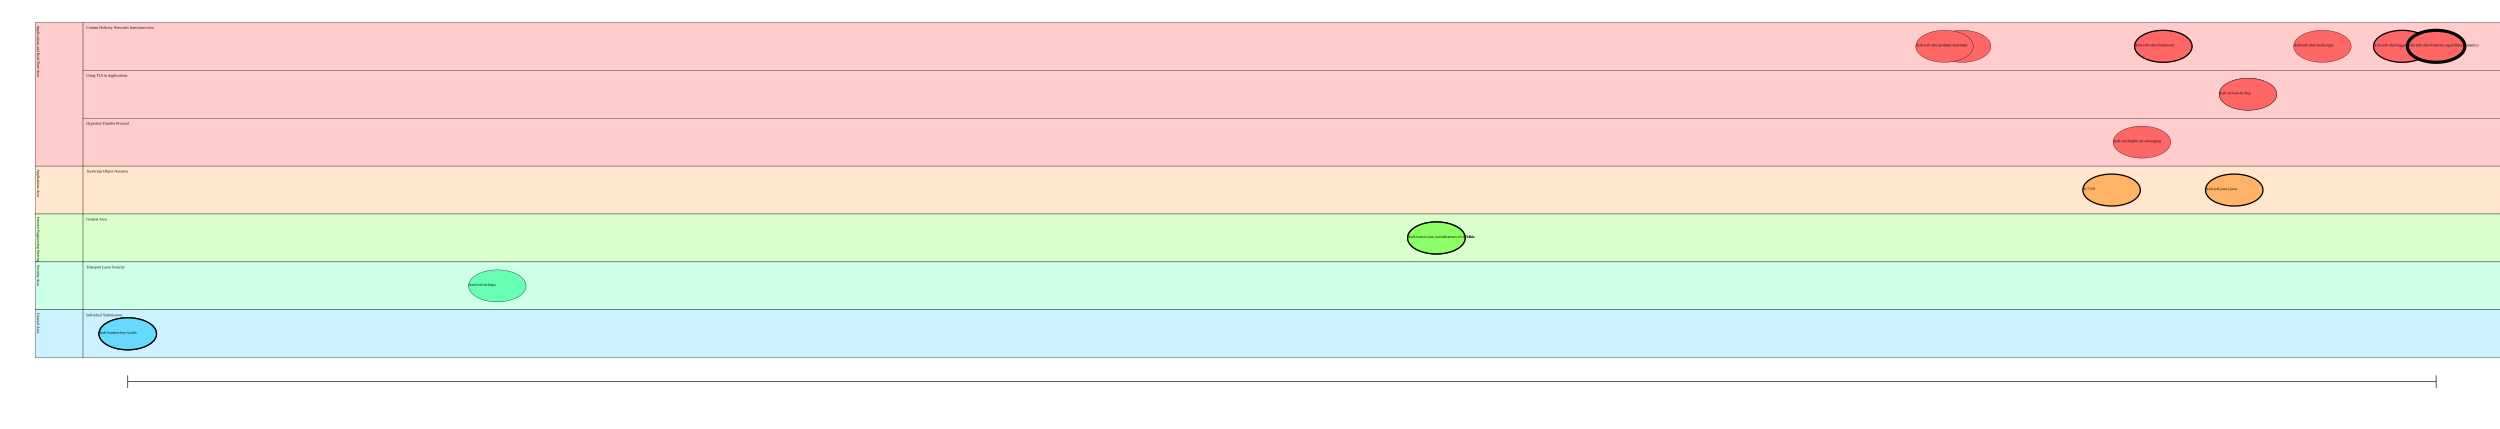
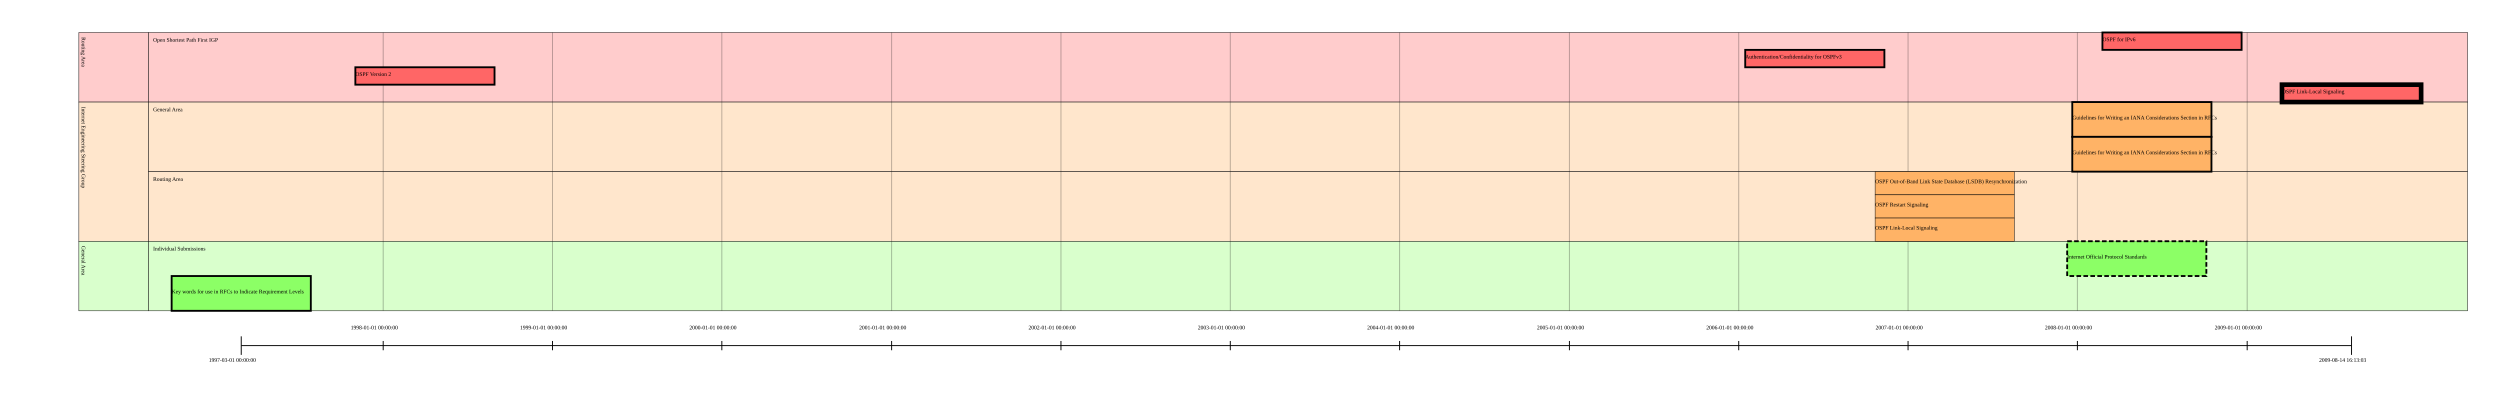
- <svg xmlns="http://www.w3.org/2000/svg" baseProfile="full" height="1340" version="1.1" width="7827">
+ <svg xmlns="http://www.w3.org/2000/svg" baseProfile="full" height="890" version="1.1" width="5389">
  <defs />
-   <rect fill="#ffcccc" height="450" stroke="#000000" width="150" x="110" y="70" />
-   <text lengthAdjust="spacing" textLength="[150]" writing-mode="tb" x="120" y="80">Applications and Real-Time Area</text>
-   <rect fill="#ffe6cc" height="150" stroke="#000000" width="150" x="110" y="520" />
-   <text lengthAdjust="spacing" textLength="[150]" writing-mode="tb" x="120" y="530">Applications Area</text>
-   <rect fill="#d9ffcc" height="150" stroke="#000000" width="150" x="110" y="670" />
-   <text lengthAdjust="spacing" textLength="[150]" writing-mode="tb" x="120" y="680">Internet Engineering Steering Group</text>
-   <rect fill="#ccffe6" height="150" stroke="#000000" width="150" x="110" y="820" />
-   <text lengthAdjust="spacing" textLength="[150]" writing-mode="tb" x="120" y="830">Security Area</text>
-   <rect fill="#ccf2ff" height="150" stroke="#000000" width="150" x="110" y="970" />
-   <text lengthAdjust="spacing" textLength="[150]" writing-mode="tb" x="120" y="980">General Area</text>
-   <rect fill="#ffcccc" height="150" stroke="#000000" width="7827" x="260" y="70" />
-   <text lengthAdjust="spacing" textLength="[150]" x="270" y="90">Content Delivery Networks Interconnection</text>
-   <rect fill="#ffcccc" height="150" stroke="#000000" width="7827" x="260" y="220" />
-   <text lengthAdjust="spacing" textLength="[150]" x="270" y="240">Using TLS in Applications</text>
-   <rect fill="#ffcccc" height="150" stroke="#000000" width="7827" x="260" y="370" />
-   <text lengthAdjust="spacing" textLength="[150]" x="270" y="390">Hypertext Transfer Protocol</text>
-   <rect fill="#ffe6cc" height="150" stroke="#000000" width="7827" x="260" y="520" />
-   <text lengthAdjust="spacing" textLength="[150]" x="270" y="540">JavaScript Object Notation</text>
-   <rect fill="#d9ffcc" height="150" stroke="#000000" width="7827" x="260" y="670" />
-   <text lengthAdjust="spacing" textLength="[150]" x="270" y="690">General Area</text>
-   <rect fill="#ccffe6" height="150" stroke="#000000" width="7827" x="260" y="820" />
-   <text lengthAdjust="spacing" textLength="[150]" x="270" y="840">Transport Layer Security</text>
-   <rect fill="#ccf2ff" height="150" stroke="#000000" width="7827" x="260" y="970" />
-   <text lengthAdjust="spacing" textLength="[150]" x="270" y="990">Individual Submissions</text>
-   <ellipse cx="7627" cy="145.0" fill="#ff6666" rx="90" ry="50" stroke="#000000" stroke-dasharray="10, 0" stroke-width="4" />
-   <text dy="0 . 3 5 e m" lengthAdjust="spacingAndGlyphs" textLength="180" x="7537" y="145.0">draft-ietf-cdni-metadata</text>
-   <ellipse cx="7521" cy="145.0" fill="#ff6666" rx="90" ry="50" stroke="#000000" stroke-dasharray="10, 0" stroke-width="4" />
-   <text dy="0 . 3 5 e m" lengthAdjust="spacingAndGlyphs" textLength="180" x="7431" y="145.0">draft-ietf-cdni-logging</text>
-   <ellipse cx="7271" cy="145.0" fill="#ff6666" rx="90" ry="50" stroke="#000000" stroke-dasharray="10, 0" stroke-width="1" />
-   <text dy="0 . 3 5 e m" lengthAdjust="spacingAndGlyphs" textLength="180" x="7181" y="145.0">draft-ietf-cdni-media-type</text>
-   <ellipse cx="6773" cy="145.0" fill="#ff6666" rx="90" ry="50" stroke="#000000" stroke-dasharray="10, 0" stroke-width="1" />
-   <text dy="0 . 3 5 e m" lengthAdjust="spacingAndGlyphs" textLength="180" x="6683" y="145.0">draft-ietf-cdni-requirements</text>
-   <ellipse cx="6773" cy="145.0" fill="#ff6666" rx="90" ry="50" stroke="#000000" stroke-dasharray="10, 0" stroke-width="4" />
-   <text dy="0 . 3 5 e m" lengthAdjust="spacingAndGlyphs" textLength="180" x="6683" y="145.0">draft-ietf-cdni-framework</text>
-   <ellipse cx="6143" cy="145.0" fill="#ff6666" rx="90" ry="50" stroke="#000000" stroke-dasharray="10, 0" stroke-width="1" />
-   <text dy="0 . 3 5 e m" lengthAdjust="spacingAndGlyphs" textLength="180" x="6053" y="145.0">draft-ietf-cdni-use-cases</text>
-   <ellipse cx="6088" cy="145.0" fill="#ff6666" rx="90" ry="50" stroke="#000000" stroke-dasharray="10, 0" stroke-width="1" />
-   <text dy="0 . 3 5 e m" lengthAdjust="spacingAndGlyphs" textLength="180" x="5998" y="145.0">draft-ietf-cdni-problem-statement</text>
-   <ellipse cx="7627" cy="145.0" fill="#ff6666" rx="90" ry="50" stroke="#000000" stroke-dasharray="10, 0" stroke-width="10" />
-   <text dy="0 . 3 5 e m" lengthAdjust="spacingAndGlyphs" textLength="180" x="7537" y="145.0">draft-ietf-cdni-footprint-capabilities-semantics</text>
-   <ellipse cx="7038" cy="295.0" fill="#ff6666" rx="90" ry="50" stroke="#000000" stroke-dasharray="10, 0" stroke-width="1" />
-   <text dy="0 . 3 5 e m" lengthAdjust="spacingAndGlyphs" textLength="180" x="6948" y="295.0">draft-ietf-uta-tls-bcp</text>
-   <ellipse cx="7038" cy="295.0" fill="#ff6666" rx="90" ry="50" stroke="#000000" stroke-dasharray="10, 0" stroke-width="1" />
-   <text dy="0 . 3 5 e m" lengthAdjust="spacingAndGlyphs" textLength="180" x="6948" y="295.0">draft-ietf-uta-tls-bcp</text>
-   <ellipse cx="6706" cy="445.0" fill="#ff6666" rx="90" ry="50" stroke="#000000" stroke-dasharray="10, 0" stroke-width="1" />
-   <text dy="0 . 3 5 e m" lengthAdjust="spacingAndGlyphs" textLength="180" x="6616" y="445.0">draft-ietf-httpbis-p1-messaging</text>
-   <ellipse cx="6995" cy="595.0" fill="#ffb366" rx="90" ry="50" stroke="#000000" stroke-dasharray="10, 0" stroke-width="4" />
-   <text dy="0 . 3 5 e m" lengthAdjust="spacingAndGlyphs" textLength="180" x="6905" y="595.0">draft-ietf-json-i-json</text>
-   <ellipse cx="6611" cy="595.0" fill="#ffb366" rx="90" ry="50" stroke="#000000" stroke-dasharray="10, 0" stroke-width="4" />
-   <text dy="0 . 3 5 e m" lengthAdjust="spacingAndGlyphs" textLength="180" x="6521" y="595.0">rfc7159</text>
-   <ellipse cx="4497" cy="745.0" fill="#8cff66" rx="90" ry="50" stroke="#000000" stroke-dasharray="10, 0" stroke-width="4" />
-   <text dy="0 . 3 5 e m" lengthAdjust="spacingAndGlyphs" textLength="180" x="4407" y="745.0">draft-narten-iana-considerations-rfc2434bis</text>
-   <ellipse cx="4497" cy="745.0" fill="#8cff66" rx="90" ry="50" stroke="#000000" stroke-dasharray="10, 0" stroke-width="4" />
-   <text dy="0 . 3 5 e m" lengthAdjust="spacingAndGlyphs" textLength="180" x="4407" y="745.0">draft-narten-iana-considerations-rfc2434bis</text>
-   <ellipse cx="1557" cy="895.0" fill="#66ffb3" rx="90" ry="50" stroke="#000000" stroke-dasharray="10, 0" stroke-width="1" />
-   <text dy="0 . 3 5 e m" lengthAdjust="spacingAndGlyphs" textLength="180" x="1467" y="895.0">draft-ietf-tls-https</text>
-   <ellipse cx="400" cy="1045.0" fill="#66d9ff" rx="90" ry="50" stroke="#000000" stroke-dasharray="10, 0" stroke-width="4" />
-   <text dy="0 . 3 5 e m" lengthAdjust="spacingAndGlyphs" textLength="180" x="310" y="1045.0">draft-bradner-key-words</text>
-   <ellipse cx="400" cy="1045.0" fill="#66d9ff" rx="90" ry="50" stroke="#000000" stroke-dasharray="10, 0" stroke-width="4" />
-   <text dy="0 . 3 5 e m" lengthAdjust="spacingAndGlyphs" textLength="180" x="310" y="1045.0">draft-bradner-key-words</text>
-   <line stroke="#000000" stroke-width="2" x1="400" x2="7627" y1="1195.0" y2="1195.0" />
-   <line stroke="#000000" stroke-width="2" x1="400" x2="400" y1="1215.0" y2="1175.0" />
-   <line stroke="#000000" stroke-width="2" x1="7627" x2="7627" y1="1215.0" y2="1175.0" />
+   <rect fill="#ffcccc" height="150" stroke="#000000" width="150" x="170" y="70" />
+   <text lengthAdjust="spacing" textLength="[150]" writing-mode="tb" x="180" y="80">Routing Area</text>
+   <rect fill="#ffe6cc" height="300" stroke="#000000" width="150" x="170" y="220" />
+   <text lengthAdjust="spacing" textLength="[150]" writing-mode="tb" x="180" y="230">Internet Engineering Steering Group</text>
+   <rect fill="#d9ffcc" height="150" stroke="#000000" width="150" x="170" y="520" />
+   <text lengthAdjust="spacing" textLength="[150]" writing-mode="tb" x="180" y="530">General Area</text>
+   <rect fill="#ffcccc" height="150" stroke="#000000" width="4999" x="320" y="70" />
+   <text lengthAdjust="spacing" textLength="[150]" x="330" y="90">Open Shortest Path First IGP</text>
+   <rect fill="#ffe6cc" height="150" stroke="#000000" width="4999" x="320" y="220" />
+   <text lengthAdjust="spacing" textLength="[150]" x="330" y="240">General Area</text>
+   <rect fill="#ffe6cc" height="150" stroke="#000000" width="4999" x="320" y="370" />
+   <text lengthAdjust="spacing" textLength="[150]" x="330" y="390">Routing Area</text>
+   <rect fill="#d9ffcc" height="150" stroke="#000000" width="4999" x="320" y="520" />
+   <text lengthAdjust="spacing" textLength="[150]" x="330" y="540">Individual Submissions</text>
+   <line stroke="#000000" stroke-width="2" x1="520" x2="5069" y1="745.0" y2="745.0" />
+   <line stroke="#000000" stroke-width="2" x1="520" x2="520" y1="765.0" y2="725.0" />
+   <line stroke="#000000" stroke-width="2" x1="5069" x2="5069" y1="765.0" y2="725.0" />
+   <text x="450" y="780.0">1997-03-01 00:00:00</text>
+   <text x="4999" y="780.0">2009-08-14 16:13:03</text>
+   <line stroke="#111111" stroke-opacity="0.3" stroke-width="2" x1="826" x2="826" y1="670" y2="70" />
+   <line stroke="#000000" stroke-width="2" x1="826" x2="826" y1="755.0" y2="735.0" />
+   <text x="756" y="710.0">1998-01-01 00:00:00</text>
+   <line stroke="#111111" stroke-opacity="0.3" stroke-width="2" x1="1191" x2="1191" y1="670" y2="70" />
+   <line stroke="#000000" stroke-width="2" x1="1191" x2="1191" y1="755.0" y2="735.0" />
+   <text x="1121" y="710.0">1999-01-01 00:00:00</text>
+   <line stroke="#111111" stroke-opacity="0.3" stroke-width="2" x1="1556" x2="1556" y1="670" y2="70" />
+   <line stroke="#000000" stroke-width="2" x1="1556" x2="1556" y1="755.0" y2="735.0" />
+   <text x="1486" y="710.0">2000-01-01 00:00:00</text>
+   <line stroke="#111111" stroke-opacity="0.3" stroke-width="2" x1="1922" x2="1922" y1="670" y2="70" />
+   <line stroke="#000000" stroke-width="2" x1="1922" x2="1922" y1="755.0" y2="735.0" />
+   <text x="1852" y="710.0">2001-01-01 00:00:00</text>
+   <line stroke="#111111" stroke-opacity="0.3" stroke-width="2" x1="2287" x2="2287" y1="670" y2="70" />
+   <line stroke="#000000" stroke-width="2" x1="2287" x2="2287" y1="755.0" y2="735.0" />
+   <text x="2217" y="710.0">2002-01-01 00:00:00</text>
+   <line stroke="#111111" stroke-opacity="0.3" stroke-width="2" x1="2652" x2="2652" y1="670" y2="70" />
+   <line stroke="#000000" stroke-width="2" x1="2652" x2="2652" y1="755.0" y2="735.0" />
+   <text x="2582" y="710.0">2003-01-01 00:00:00</text>
+   <line stroke="#111111" stroke-opacity="0.3" stroke-width="2" x1="3017" x2="3017" y1="670" y2="70" />
+   <line stroke="#000000" stroke-width="2" x1="3017" x2="3017" y1="755.0" y2="735.0" />
+   <text x="2947" y="710.0">2004-01-01 00:00:00</text>
+   <line stroke="#111111" stroke-opacity="0.3" stroke-width="2" x1="3383" x2="3383" y1="670" y2="70" />
+   <line stroke="#000000" stroke-width="2" x1="3383" x2="3383" y1="755.0" y2="735.0" />
+   <text x="3313" y="710.0">2005-01-01 00:00:00</text>
+   <line stroke="#111111" stroke-opacity="0.3" stroke-width="2" x1="3748" x2="3748" y1="670" y2="70" />
+   <line stroke="#000000" stroke-width="2" x1="3748" x2="3748" y1="755.0" y2="735.0" />
+   <text x="3678" y="710.0">2006-01-01 00:00:00</text>
+   <line stroke="#111111" stroke-opacity="0.3" stroke-width="2" x1="4113" x2="4113" y1="670" y2="70" />
+   <line stroke="#000000" stroke-width="2" x1="4113" x2="4113" y1="755.0" y2="735.0" />
+   <text x="4043" y="710.0">2007-01-01 00:00:00</text>
+   <line stroke="#111111" stroke-opacity="0.3" stroke-width="2" x1="4478" x2="4478" y1="670" y2="70" />
+   <line stroke="#000000" stroke-width="2" x1="4478" x2="4478" y1="755.0" y2="735.0" />
+   <text x="4408" y="710.0">2008-01-01 00:00:00</text>
+   <line stroke="#111111" stroke-opacity="0.3" stroke-width="2" x1="4844" x2="4844" y1="670" y2="70" />
+   <line stroke="#000000" stroke-width="2" x1="4844" x2="4844" y1="755.0" y2="735.0" />
+   <text x="4774" y="710.0">2009-01-01 00:00:00</text>
+   <rect fill="#ff6666" height="37.5" stroke="#000000" stroke-dasharray="10, 0" stroke-width="4" width="300" x="4532" y="70.0" />
+   <text lengthAdjust="spacingAndGlyphs" textLength="300" x="4532" y="88.75">OSPF for IPv6</text>
+   <rect fill="#ff6666" height="37.5" stroke="#000000" stroke-dasharray="10, 0" stroke-width="4" width="300" x="3762" y="107.5" />
+   <text lengthAdjust="spacingAndGlyphs" textLength="300" x="3762" y="126.25">Authentication/Confidentiality for OSPFv3</text>
+   <rect fill="#ff6666" height="37.5" stroke="#000000" stroke-dasharray="10, 0" stroke-width="4" width="300" x="766" y="145.0" />
+   <text lengthAdjust="spacingAndGlyphs" textLength="300" x="766" y="163.75">OSPF Version 2</text>
+   <rect fill="#ff6666" height="37.5" stroke="#000000" stroke-dasharray="10, 0" stroke-width="10" width="300" x="4919" y="182.5" />
+   <text lengthAdjust="spacingAndGlyphs" textLength="300" x="4919" y="201.25">OSPF Link-Local Signaling</text>
+   <rect fill="#ffb366" height="75.0" stroke="#000000" stroke-dasharray="10, 0" stroke-width="4" width="300" x="4467" y="220.0" />
+   <text lengthAdjust="spacingAndGlyphs" textLength="300" x="4467" y="257.5">Guidelines for Writing an IANA Considerations Section in RFCs</text>
+   <rect fill="#ffb366" height="75.0" stroke="#000000" stroke-dasharray="10, 0" stroke-width="4" width="300" x="4467" y="295.0" />
+   <text lengthAdjust="spacingAndGlyphs" textLength="300" x="4467" y="332.5">Guidelines for Writing an IANA Considerations Section in RFCs</text>
+   <rect fill="#ffb366" height="50.0" stroke="#000000" stroke-dasharray="10, 0" stroke-width="1" width="300" x="4042" y="370.0" />
+   <text lengthAdjust="spacingAndGlyphs" textLength="300" x="4042" y="395.0">OSPF Out-of-Band Link State Database (LSDB) Resynchronization</text>
+   <rect fill="#ffb366" height="50.0" stroke="#000000" stroke-dasharray="10, 0" stroke-width="1" width="300" x="4042" y="420.0" />
+   <text lengthAdjust="spacingAndGlyphs" textLength="300" x="4042" y="445.0">OSPF Restart Signaling</text>
+   <rect fill="#ffb366" height="50.0" stroke="#000000" stroke-dasharray="10, 0" stroke-width="1" width="300" x="4042" y="470.0" />
+   <text lengthAdjust="spacingAndGlyphs" textLength="300" x="4042" y="495.0">OSPF Link-Local Signaling</text>
+   <rect fill="#8cff66" height="75.0" stroke="#000000" stroke-dasharray="10, 5" stroke-width="4" width="300" x="4456" y="520.0" />
+   <text lengthAdjust="spacingAndGlyphs" textLength="300" x="4456" y="557.5">Internet Official Protocol Standards</text>
+   <rect fill="#8cff66" height="75.0" stroke="#000000" stroke-dasharray="10, 0" stroke-width="4" width="300" x="370" y="595.0" />
+   <text lengthAdjust="spacingAndGlyphs" textLength="300" x="370" y="632.5">Key words for use in RFCs to Indicate Requirement Levels</text>
</svg>
